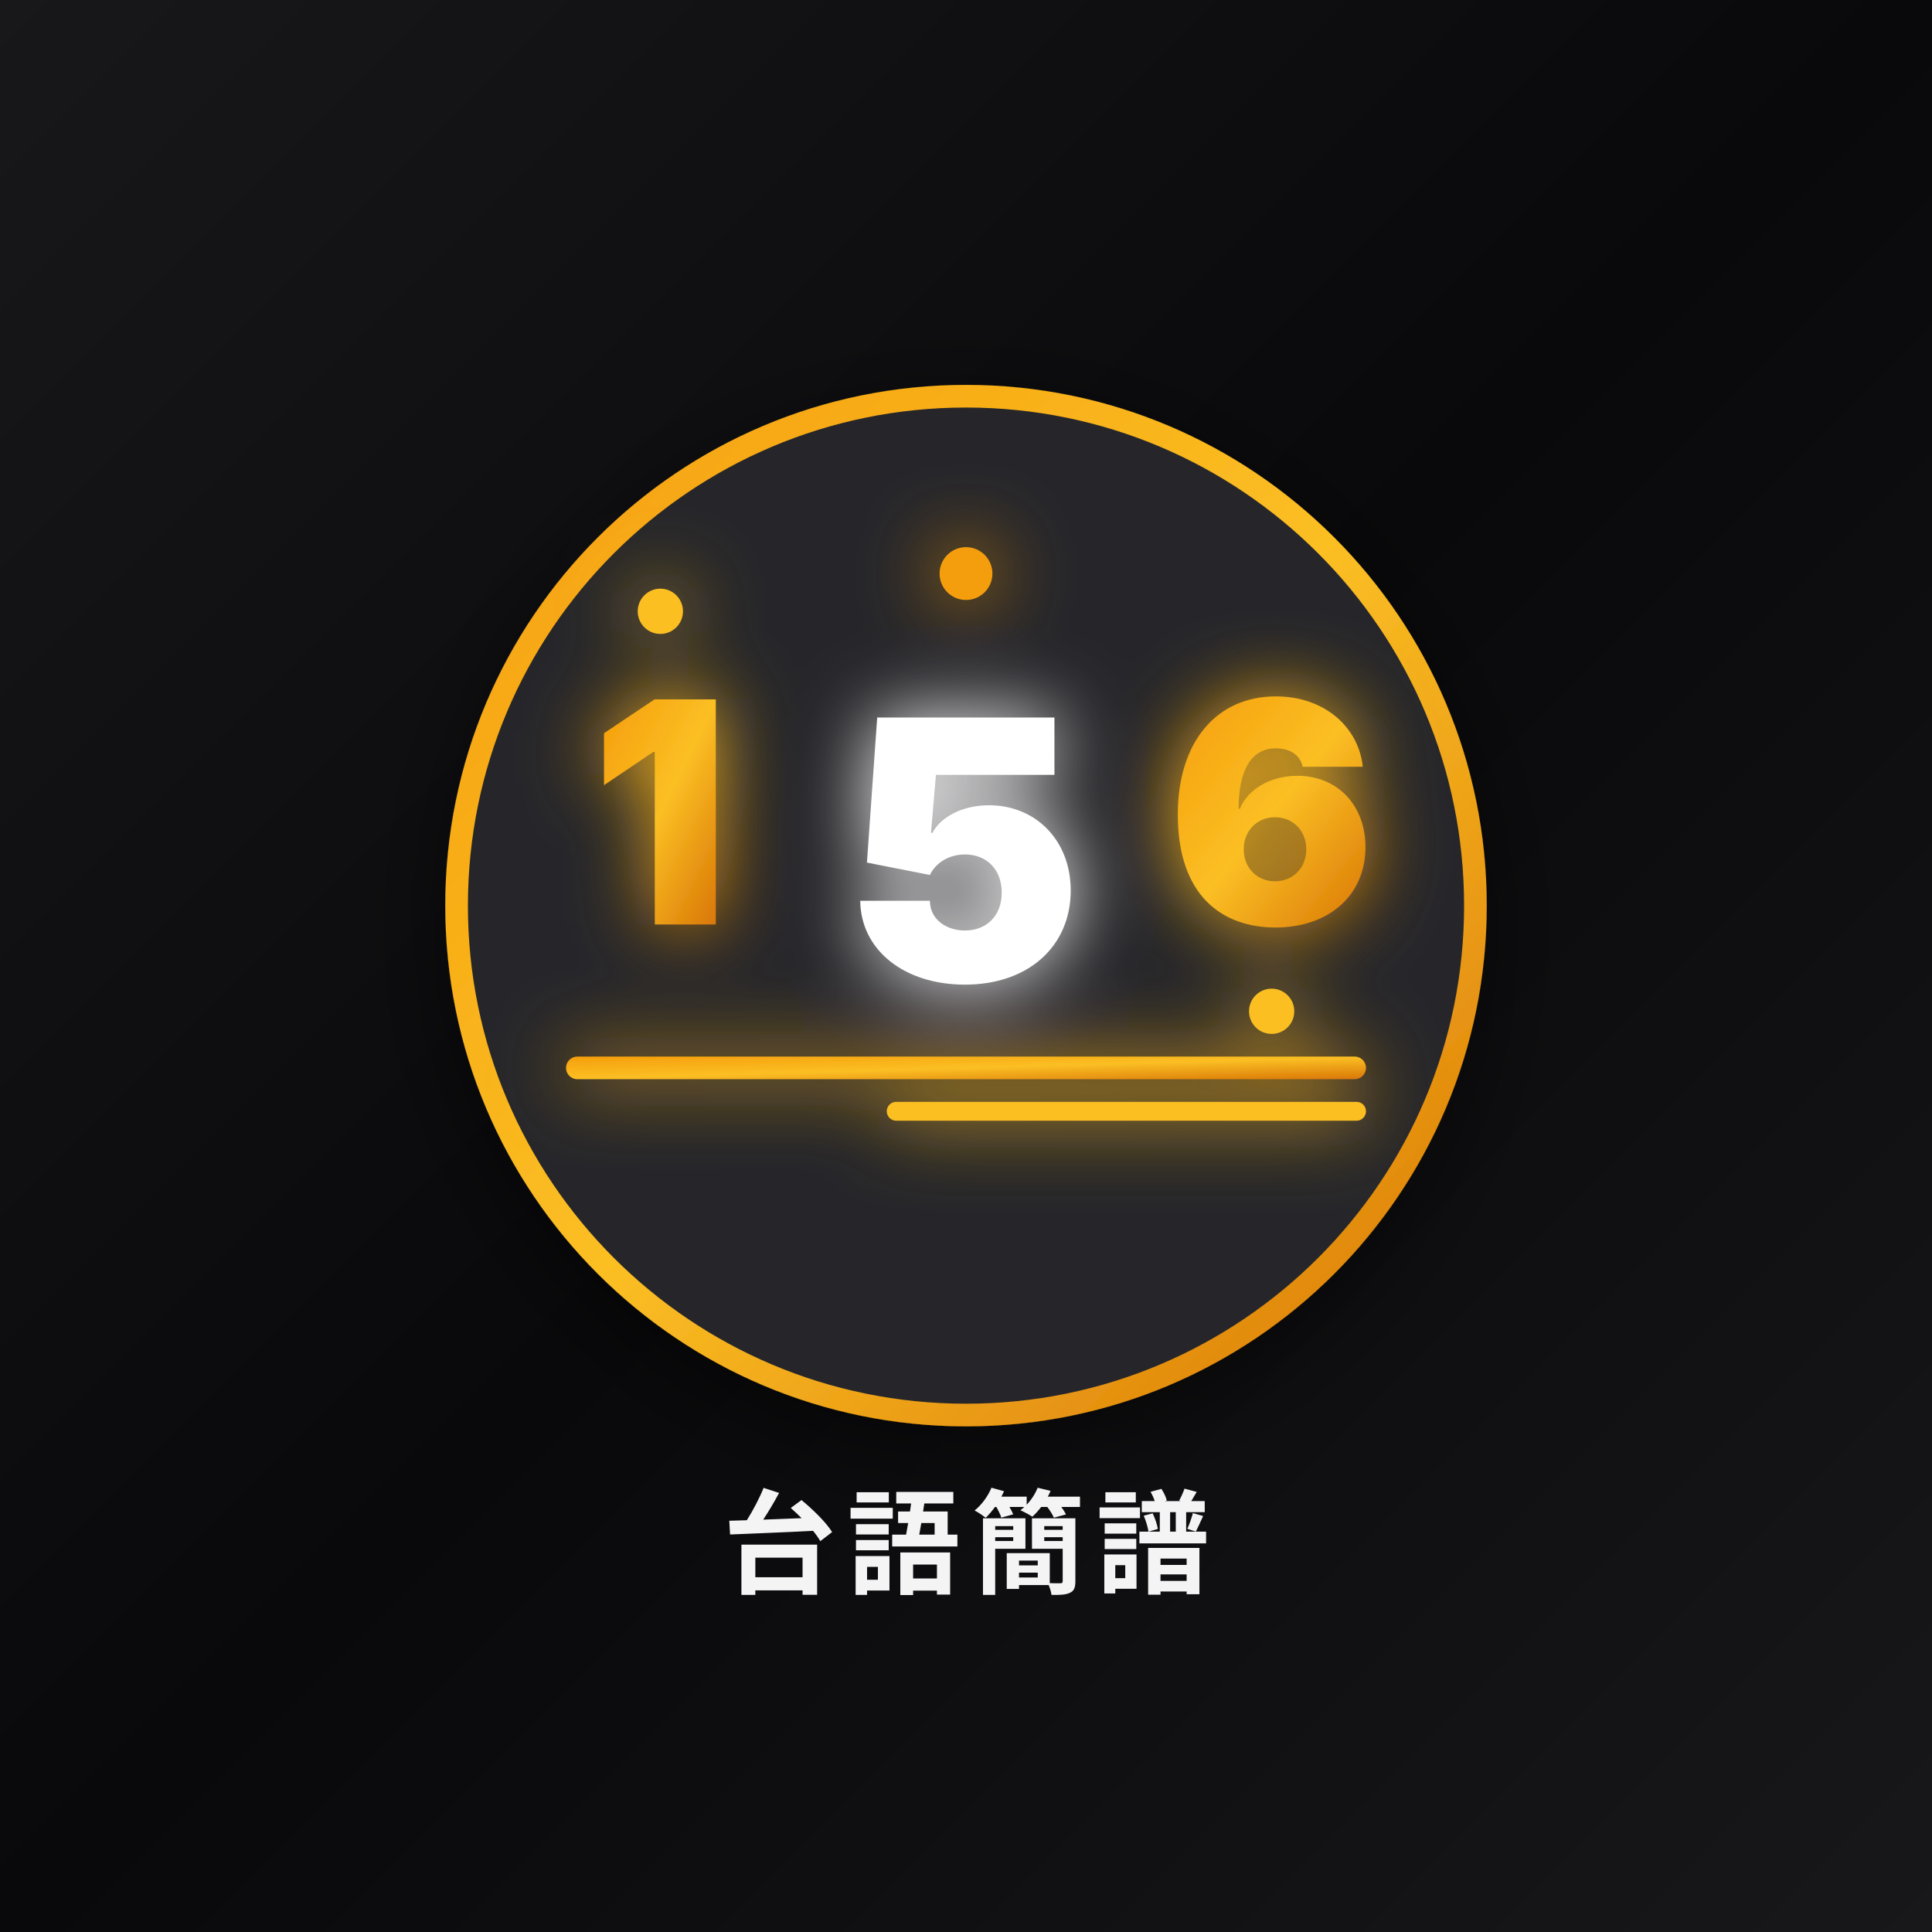
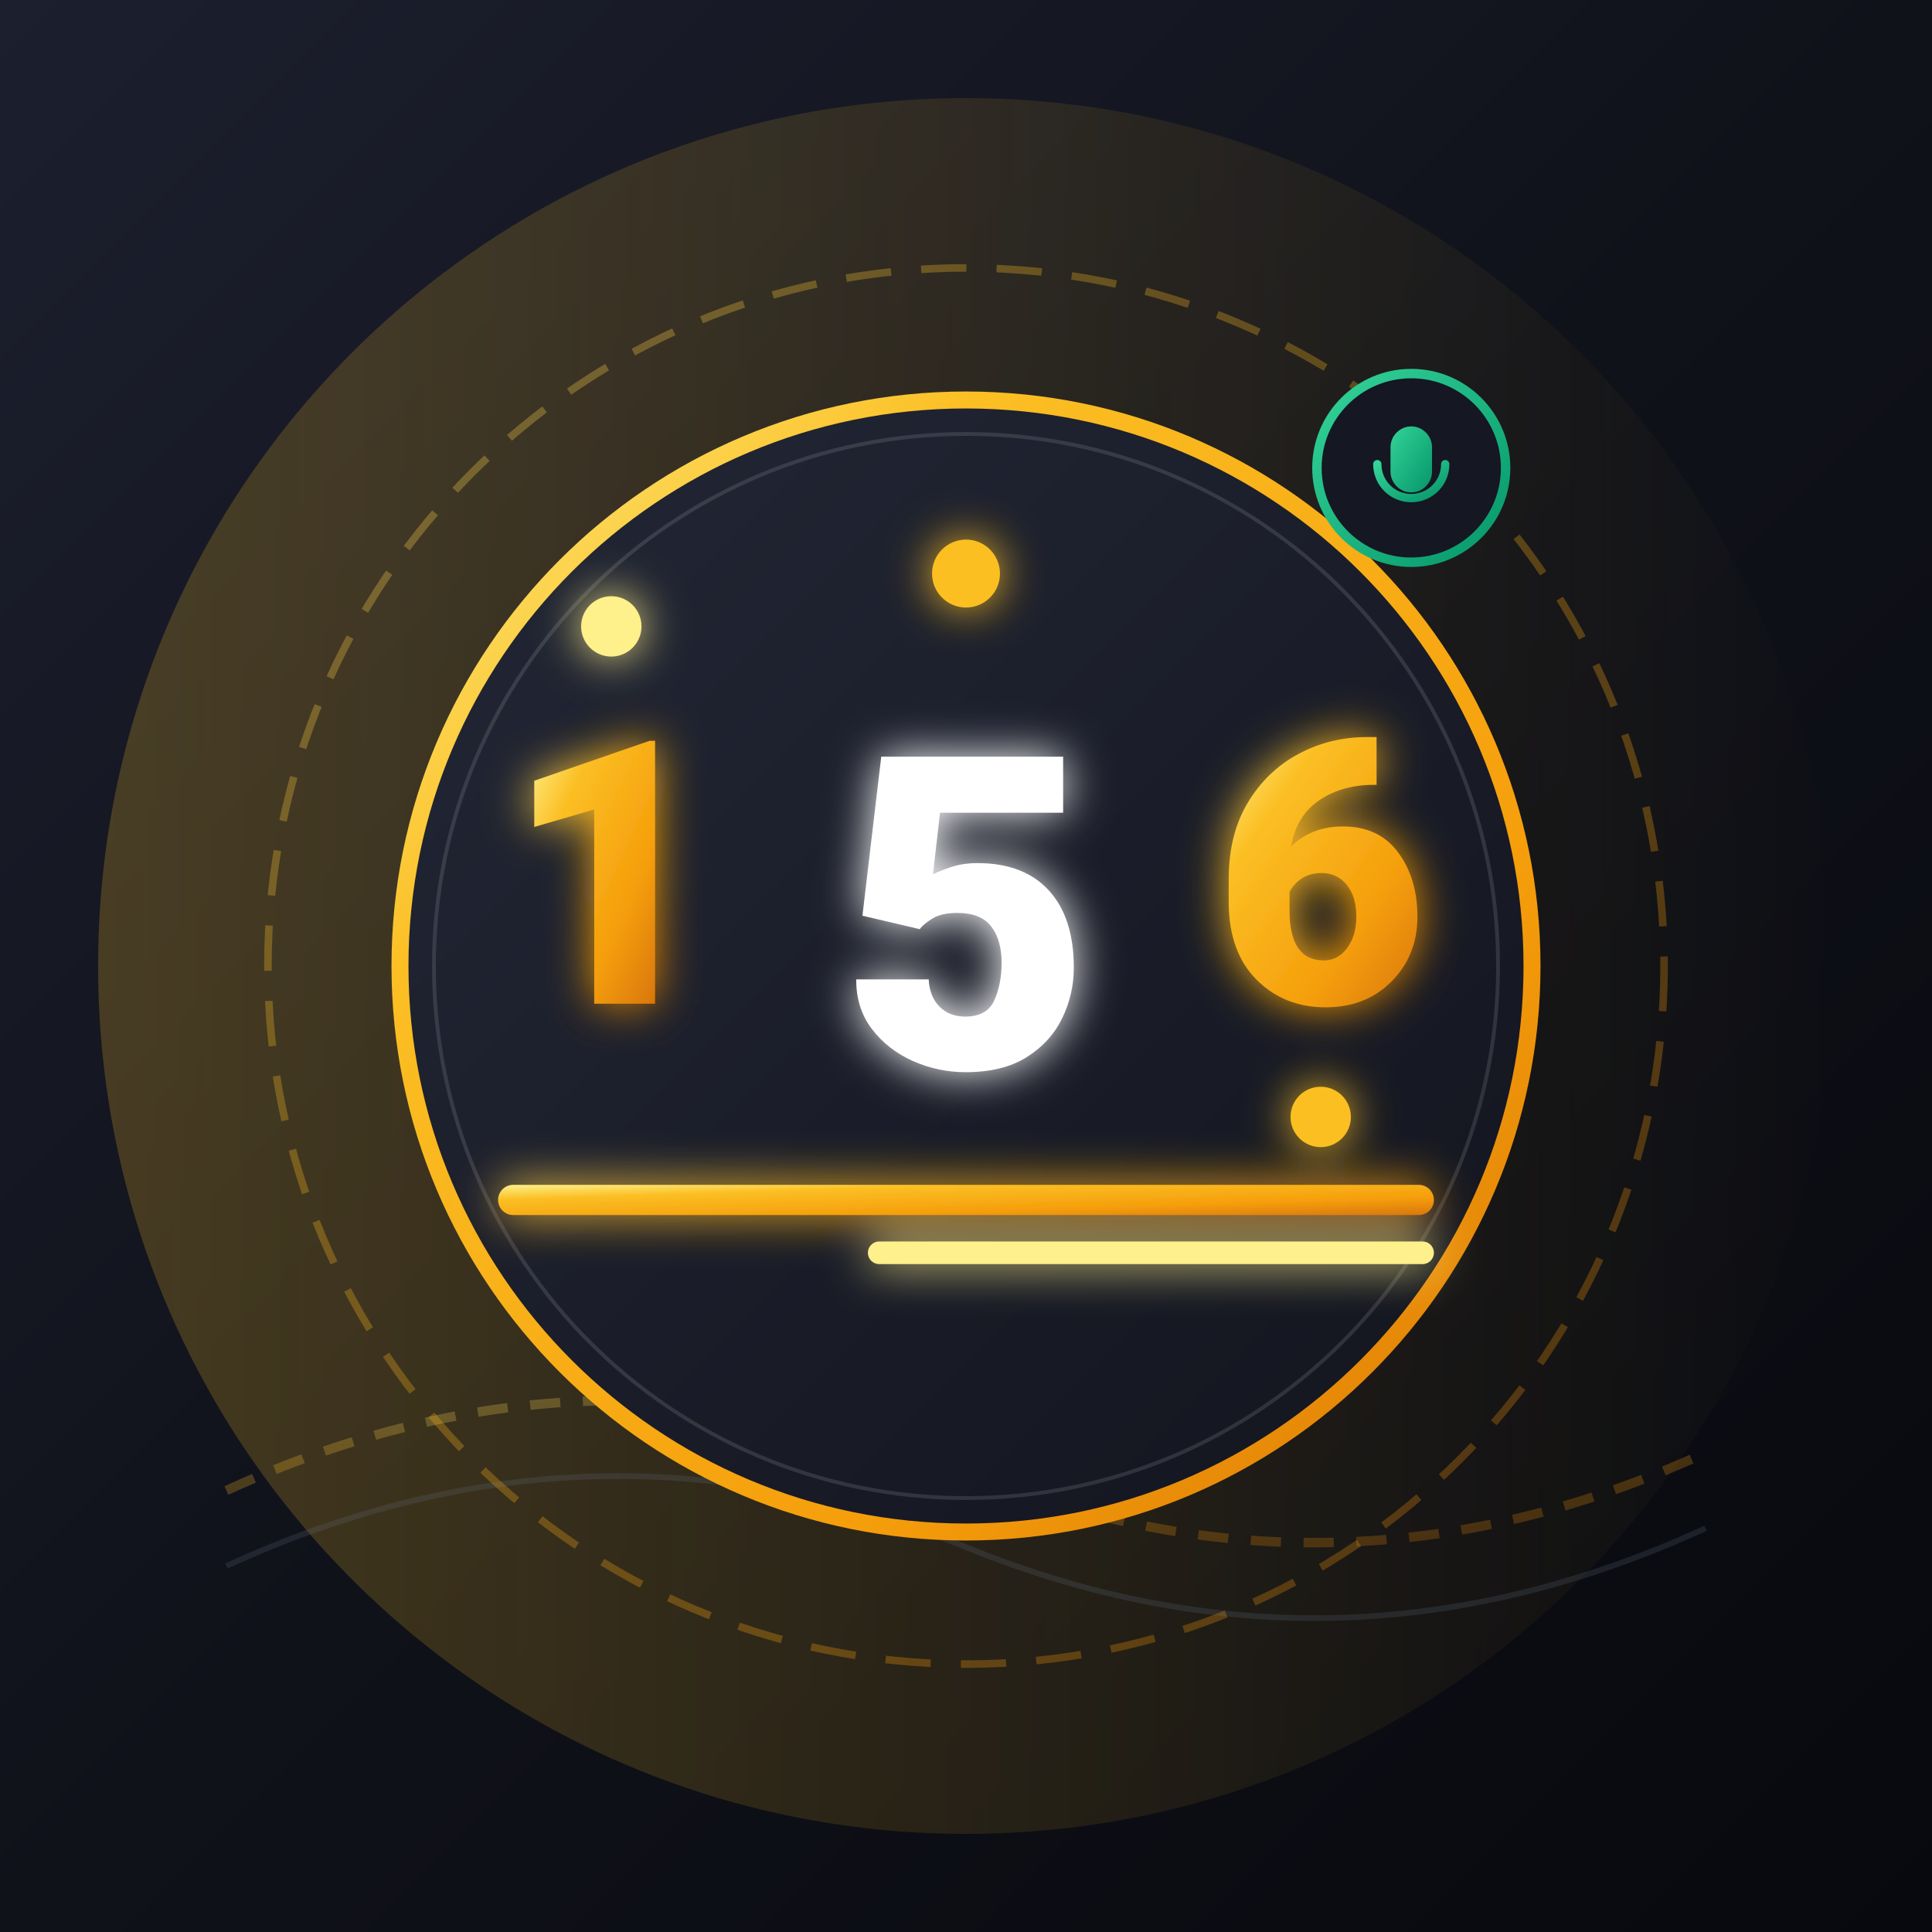
<svg xmlns="http://www.w3.org/2000/svg" viewBox="0 0 512 512" width="100%" height="100%">
  <defs>
-     <linearGradient id="bgGrad" x1="0%" y1="0%" x2="100%" y2="100%">
-       <stop offset="0%" stop-color="#18181b" />
-       <stop offset="50%" stop-color="#09090b" />
-       <stop offset="100%" stop-color="#18181b" />
+     <linearGradient id="bgGradM" x1="0%" y1="0%" x2="100%" y2="100%">
+       <stop offset="0%" stop-color="#1c1f2e" />
+       <stop offset="50%" stop-color="#10121a" />
+       <stop offset="100%" stop-color="#08090e" />
    </linearGradient>
-     <linearGradient id="goldGrad" x1="0%" y1="0%" x2="100%" y2="100%">
-       <stop offset="0%" stop-color="#f59e0b" />
-       <stop offset="50%" stop-color="#fbbf24" />
+     <linearGradient id="goldGradM" x1="0%" y1="0%" x2="100%" y2="100%">
+       <stop offset="0%" stop-color="#fef08a" />
+       <stop offset="25%" stop-color="#fbbf24" />
+       <stop offset="70%" stop-color="#f59e0b" />
      <stop offset="100%" stop-color="#d97706" />
    </linearGradient>
-     <filter id="glow" x="-20%" y="-20%" width="140%" height="140%">
-       <feGaussianBlur stdDeviation="10" result="blur" />
+     <linearGradient id="innerGlowM" cx="50%" cy="50%" r="50%">
+       <stop offset="0%" stop-color="#fbbf24" stop-opacity="0.22" />
+       <stop offset="100%" stop-color="#fbbf24" stop-opacity="0" />
+     </linearGradient>
+     <linearGradient id="medallionGradM" x1="0%" y1="0%" x2="100%" y2="100%">
+       <stop offset="0%" stop-color="#232736" />
+       <stop offset="100%" stop-color="#12141d" />
+     </linearGradient>
+     <linearGradient id="micGradM" x1="0%" y1="0%" x2="100%" y2="100%">
+       <stop offset="0%" stop-color="#34d399" />
+       <stop offset="100%" stop-color="#059669" />
+     </linearGradient>
+     <filter id="glowM" x="-20%" y="-20%" width="140%" height="140%">
+       <feGaussianBlur stdDeviation="6" result="blur" />
      <feComposite in="SourceGraphic" in2="blur" operator="over" />
    </filter>
-     <filter id="shadow" x="-20%" y="-20%" width="140%" height="140%">
-       <feDropShadow dx="0" dy="6" stdDeviation="12" flood-color="#000000" flood-opacity="0.5" />
-     </filter>
  </defs>
-   <rect width="512" height="512" fill="url(#bgGrad)" />
-   <circle cx="256" cy="240" r="135" fill="#27272a" stroke="url(#goldGrad)" stroke-width="6" filter="url(#shadow)" />
-   <g id="notes" filter="url(#glow)">
-     <text x="175" y="245" font-family="system-ui, -apple-system, sans-serif" font-weight="900" font-size="82" fill="url(#goldGrad)" text-anchor="middle">1</text>
-     <circle cx="175" cy="162" r="6" fill="#fbbf24" />
-     <text x="256" y="260" font-family="system-ui, -apple-system, sans-serif" font-weight="900" font-size="96" fill="#ffffff" text-anchor="middle">5</text>
-     <circle cx="256" cy="152" r="7" fill="#f59e0b" />
-     <text x="337" y="245" font-family="system-ui, -apple-system, sans-serif" font-weight="900" font-size="82" fill="url(#goldGrad)" text-anchor="middle">6</text>
-     <circle cx="337" cy="268" r="6" fill="#fbbf24" />
-     <rect x="150" y="280" width="212" height="6" rx="3" fill="url(#goldGrad)" />
-     <rect x="235" y="292" width="127" height="5" rx="2.5" fill="#fbbf24" />
+   <rect width="512" height="512" fill="url(#bgGradM)" />
+   <circle cx="256" cy="256" r="230" fill="url(#innerGlowM)" />
+   <path d="M 60 395 Q 158 350, 256 390 T 452 385" fill="none" stroke="url(#goldGradM)" stroke-width="2.5" stroke-opacity="0.25" stroke-dasharray="8 6" />
+   <path d="M 60 415 Q 158 370, 256 410 T 452 405" fill="none" stroke="#64748b" stroke-width="1.5" stroke-opacity="0.2" />
+   <circle cx="256" cy="256" r="185" fill="none" stroke="url(#goldGradM)" stroke-width="2" stroke-opacity="0.3" stroke-dasharray="12 8" />
+   <circle cx="256" cy="256" r="150" fill="url(#medallionGradM)" stroke="url(#goldGradM)" stroke-width="4.5" />
+   <circle cx="256" cy="256" r="141" fill="none" stroke="#ffffff" stroke-width="1" stroke-opacity="0.12" />
+   <g id="notesM" filter="url(#glowM)">
+     <text x="162" y="266" font-family="-apple-system, BlinkMacSystemFont, 'SF Pro Display', 'Segoe UI', Roboto, sans-serif" font-weight="900" font-size="98" fill="url(#goldGradM)" text-anchor="middle">1</text>
+     <circle cx="162" cy="166" r="8" fill="#fef08a" />
+     <text x="256" y="283" font-family="-apple-system, BlinkMacSystemFont, 'SF Pro Display', 'Segoe UI', Roboto, sans-serif" font-weight="900" font-size="116" fill="#ffffff" text-anchor="middle">5</text>
+     <circle cx="256" cy="152" r="9" fill="#fbbf24" />
+     <text x="350" y="266" font-family="-apple-system, BlinkMacSystemFont, 'SF Pro Display', 'Segoe UI', Roboto, sans-serif" font-weight="900" font-size="98" fill="url(#goldGradM)" text-anchor="middle">6</text>
+     <circle cx="350" cy="296" r="8" fill="#fbbf24" />
+     <rect x="132" y="314" width="248" height="8" rx="4" fill="url(#goldGradM)" />
+     <rect x="230" y="329" width="150" height="6" rx="3" fill="#fef08a" />
  </g>
-   <text x="256" y="420" font-family="'Noto Sans TC', 'PingFang TC', system-ui, sans-serif" font-weight="800" font-size="30" fill="#f4f4f5" text-anchor="middle" letter-spacing="3">台語簡譜</text>
+   <g transform="translate(352, 102)">
+     <circle cx="22" cy="22" r="25" fill="#151722" stroke="url(#micGradM)" stroke-width="2.5" />
+     <path d="M 22 11 C 19 11 16.5 13.5 16.5 16.5 L 16.5 23 C 16.5 26 19 28.5 22 28.5 C 25 28.5 27.5 26 27.5 23 L 27.5 16.5 C 27.5 13.5 25 11 22 11 Z" fill="url(#micGradM)" />
+     <path d="M 13 21 C 13 26 17 30 22 30 C 27 30 31 26 31 21" fill="none" stroke="url(#micGradM)" stroke-width="2.2" stroke-linecap="round" />
+     <line x1="22" y1="30" x2="22" y2="35" stroke="url(#micGradM)" stroke-width="2.2" stroke-linecap="round" />
+   </g>
</svg>
